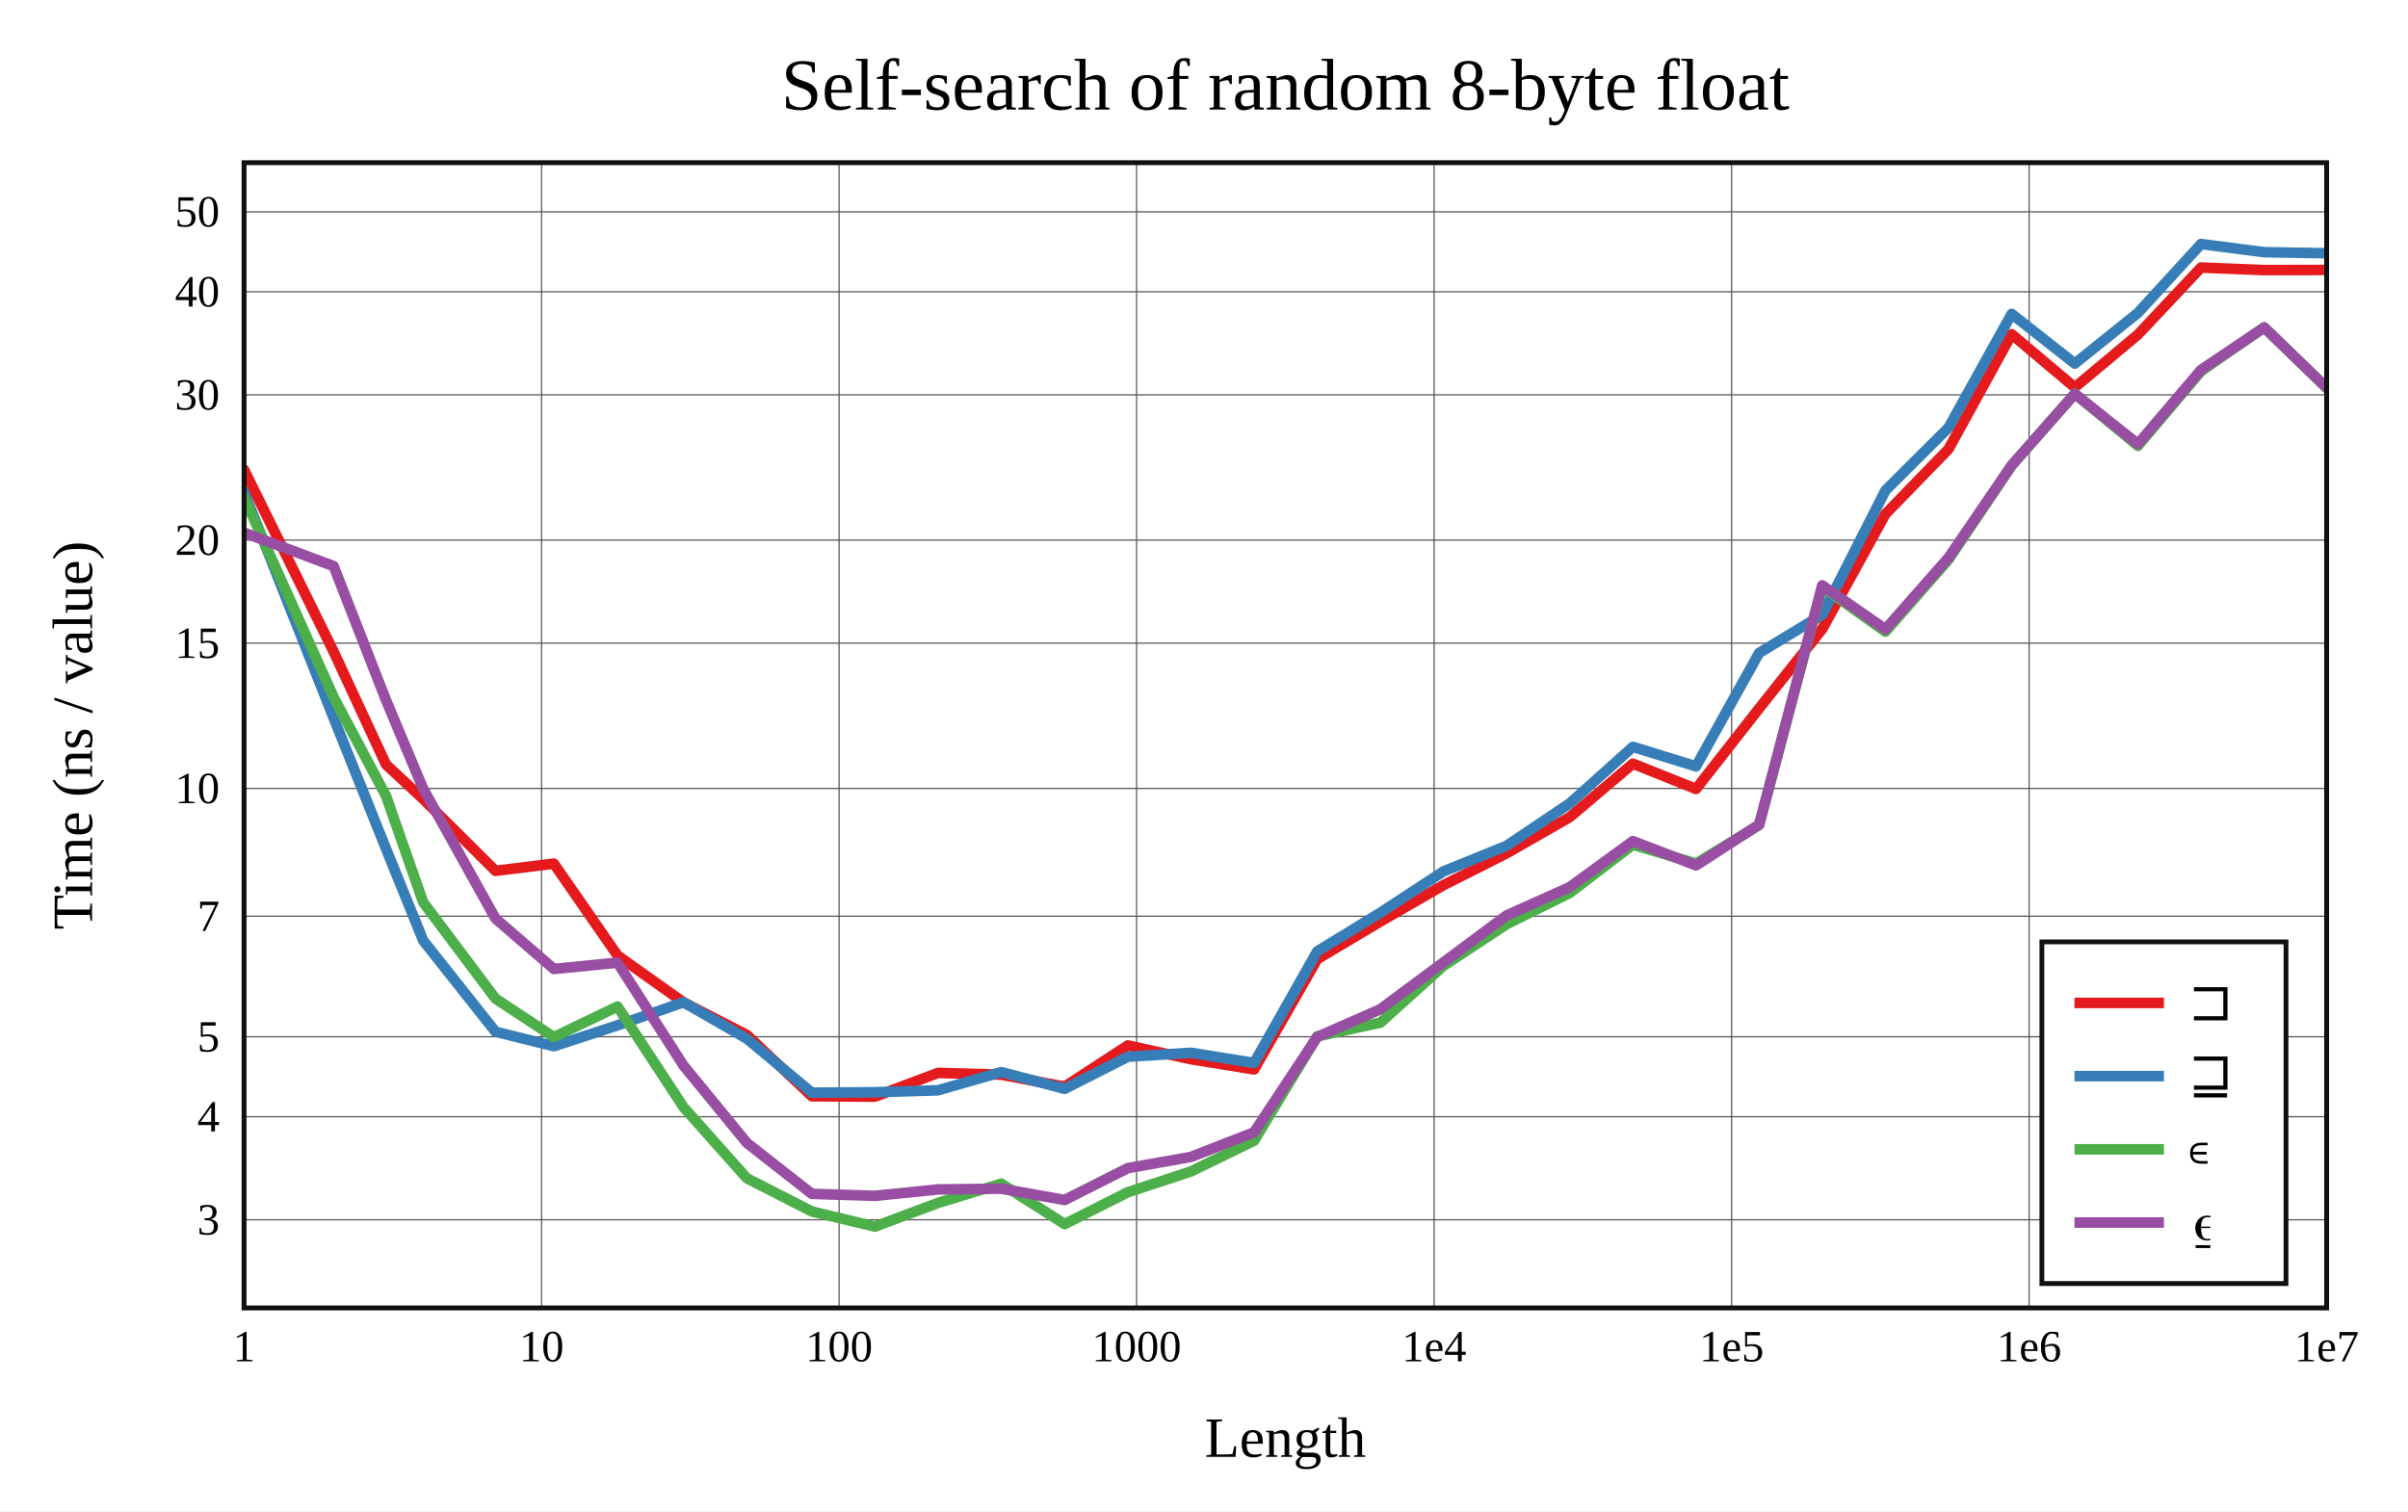
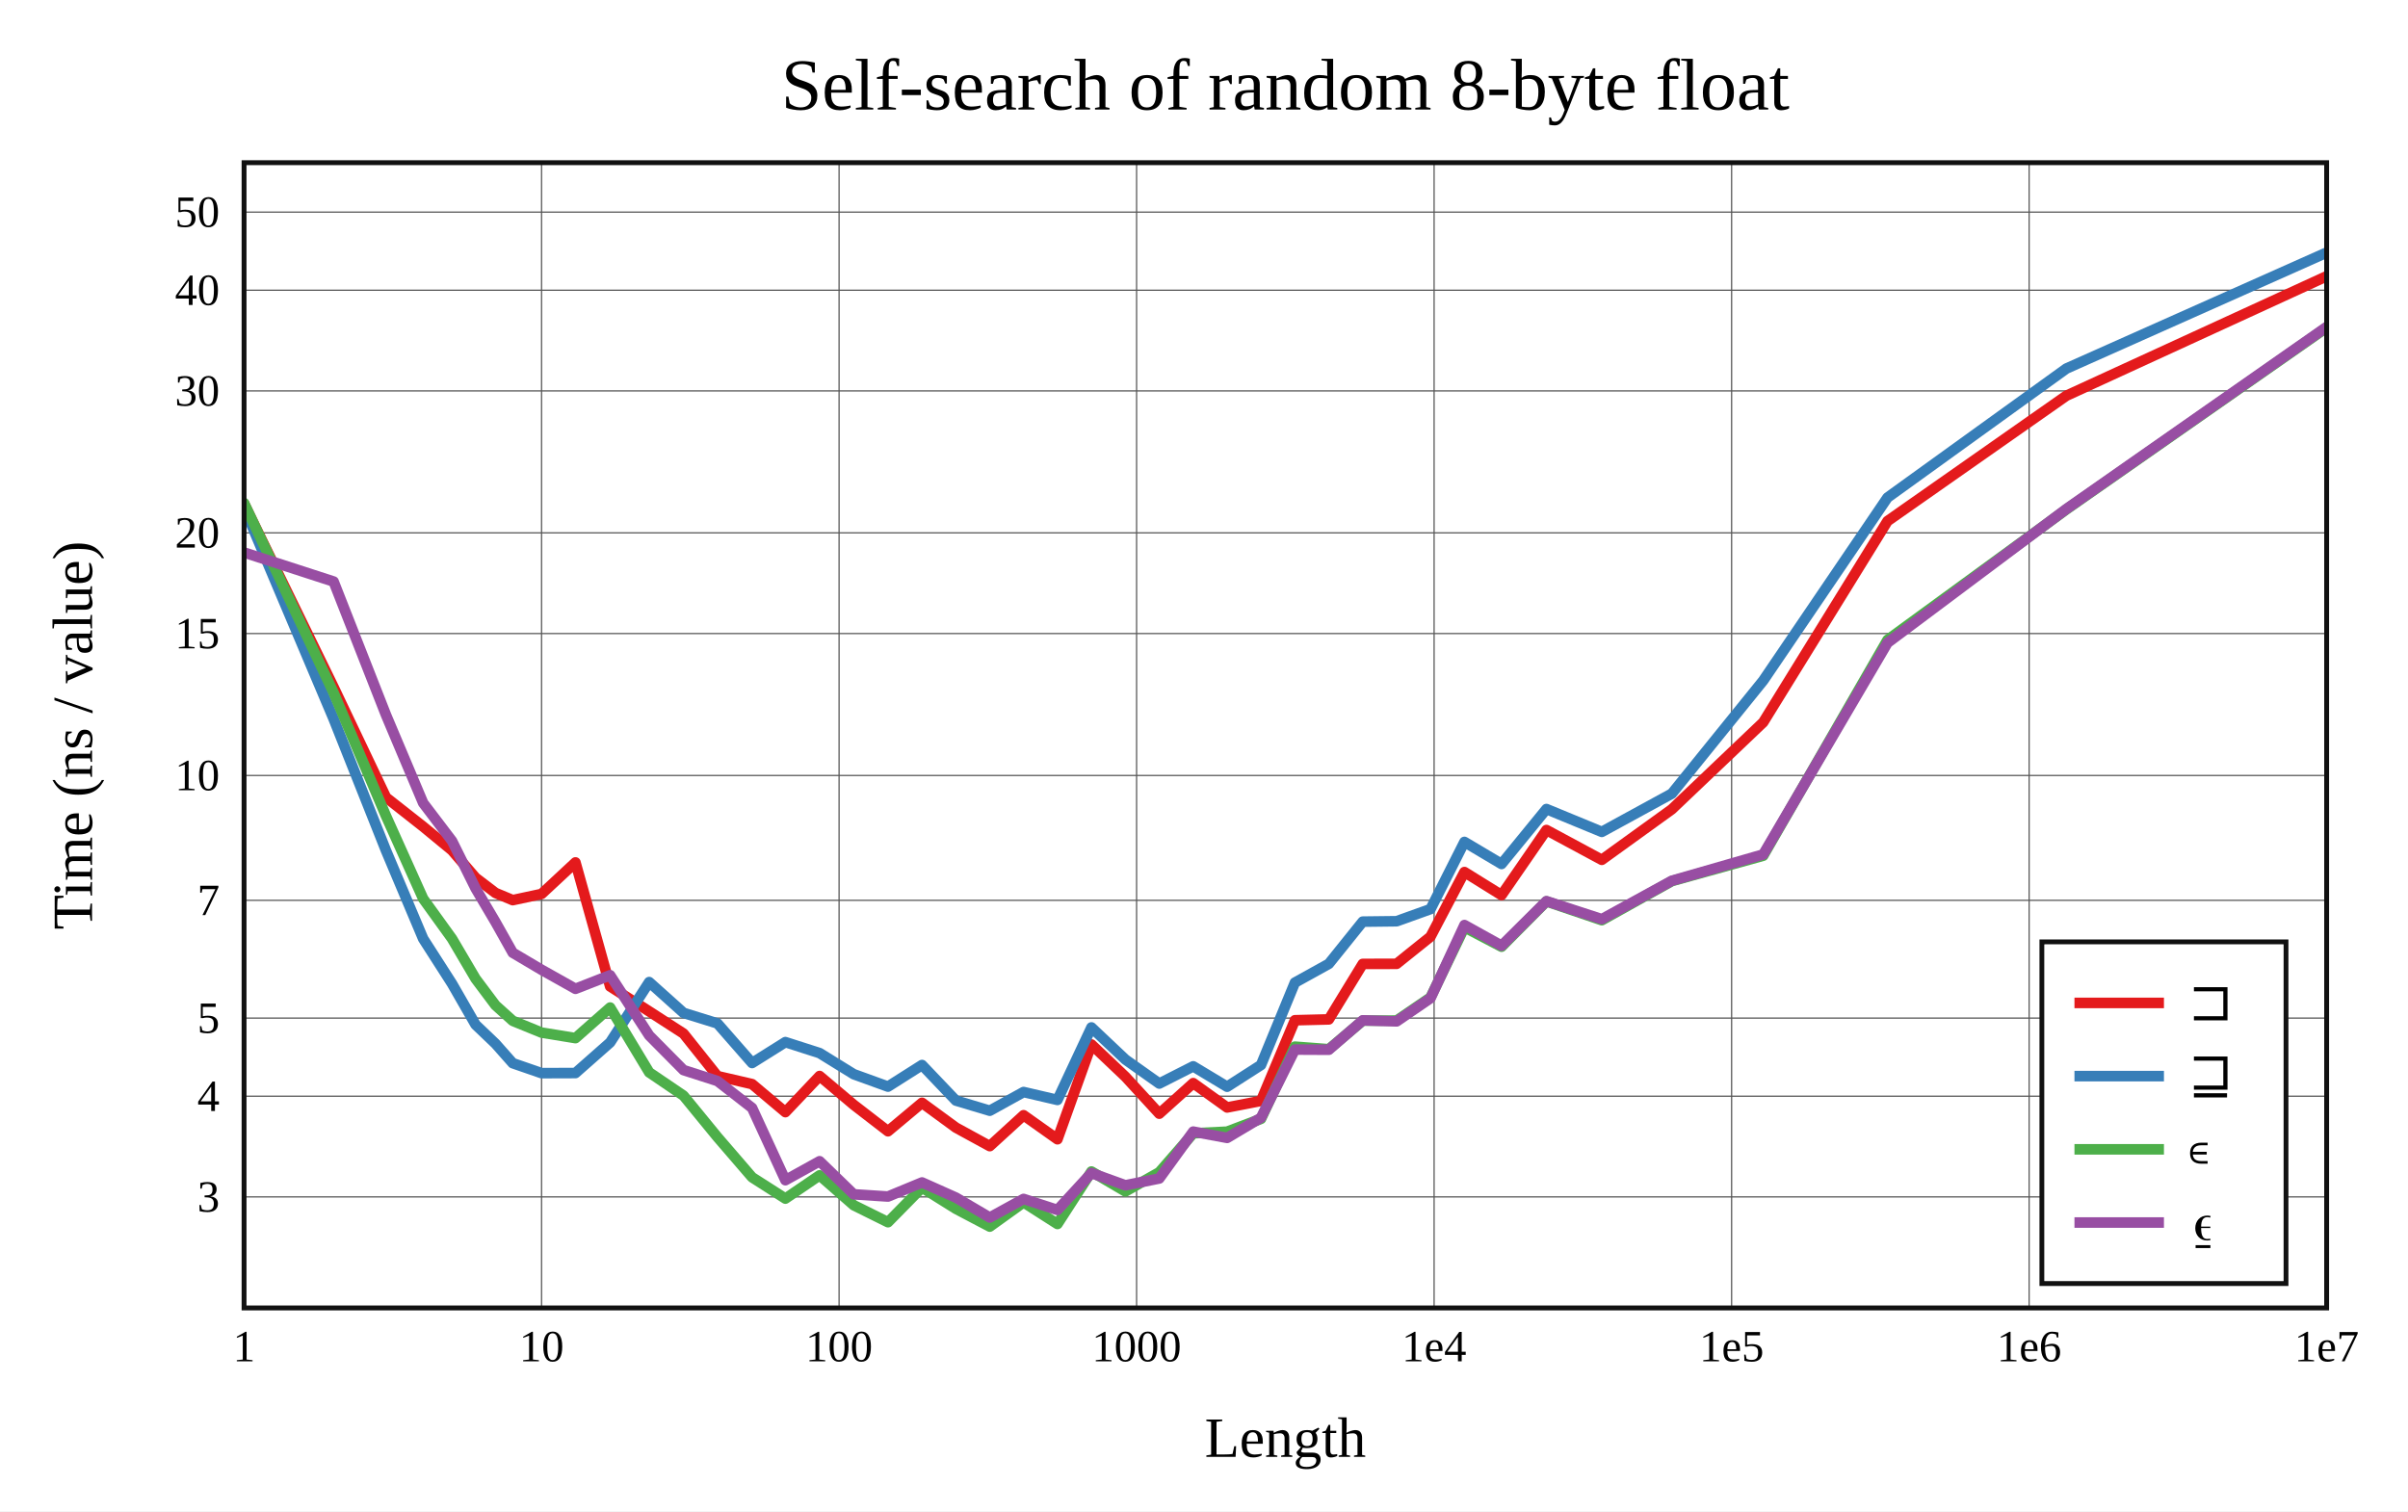
<svg xmlns="http://www.w3.org/2000/svg" viewBox="-60 -40 592 371.6" height="557.4" width="888">
  <g stroke-width="2.6" font-size="14px" text-anchor="middle">
    <defs>
      <clipPath id="clip">
        <rect x="0" y="0" width="512" height="281.6" />
      </clipPath>
    </defs>
    <rect fill="white" x="-60" y="-40" width="592" height="371.6" />
    <text dy="0.33em" font-size="18px" x="256" y="-19">Self-search of random 8-byte float</text>
    <text dy="0.33em" x="256" y="313.6">Length</text>
    <text dy="0.33em" transform="rotate(-90)" x="-140.8" y="-42">Time (ns / value)</text>
    <g stroke-width="0.3" stroke="#555">
      <path d="M73.143 0v281.6" />
      <path d="M146.286 0v281.6" />
      <path d="M219.429 0v281.6" />
      <path d="M292.571 0v281.6" />
      <path d="M365.714 0v281.6" />
      <path d="M438.857 0v281.6" />
-       <path d="M0 259.924h512" />
-       <path d="M0 234.582h512" />
-       <path d="M0 214.924h512" />
-       <path d="M0 185.283h512" />
-       <path d="M0 153.863h512" />
-       <path d="M0 118.144h512" />
-       <path d="M0 92.801h512" />
-       <path d="M0 57.083h512" />
-       <path d="M0 31.74h512" />
-       <path d="M0 12.082h512" />
+       <path d="M0 254.298h512" />
+       <path d="M0 229.538h512" />
+       <path d="M0 210.332h512" />
+       <path d="M0 181.373h512" />
+       <path d="M0 150.675h512" />
+       <path d="M0 115.778h512" />
+       <path d="M0 91.018h512" />
+       <path d="M0 56.12h512" />
+       <path d="M0 31.36h512" />
+       <path d="M0 12.155h512" />
    </g>
    <g font-size="11px">
      <text dy="0.33em" x="0" y="291.1">1</text>
      <text dy="0.33em" x="73.143" y="291.1">10</text>
      <text dy="0.33em" x="146.286" y="291.1">100</text>
      <text dy="0.33em" x="219.429" y="291.1">1000</text>
      <text dy="0.33em" x="292.571" y="291.1">1e4</text>
      <text dy="0.33em" x="365.714" y="291.1">1e5</text>
      <text dy="0.33em" x="438.857" y="291.1">1e6</text>
      <text dy="0.33em" x="512" y="291.1">1e7</text>
      <g text-anchor="end">
-         <text dy="0.33em" x="-6" y="259.924">3</text>
-         <text dy="0.33em" x="-6" y="234.582">4</text>
-         <text dy="0.33em" x="-6" y="214.924">5</text>
-         <text dy="0.33em" x="-6" y="185.283">7</text>
-         <text dy="0.33em" x="-6" y="153.863">10</text>
-         <text dy="0.33em" x="-6" y="118.144">15</text>
-         <text dy="0.33em" x="-6" y="92.801">20</text>
-         <text dy="0.33em" x="-6" y="57.083">30</text>
-         <text dy="0.33em" x="-6" y="31.74">40</text>
-         <text dy="0.33em" x="-6" y="12.082">50</text>
+         <text dy="0.33em" x="-6" y="254.298">3</text>
+         <text dy="0.33em" x="-6" y="229.538">4</text>
+         <text dy="0.33em" x="-6" y="210.332">5</text>
+         <text dy="0.33em" x="-6" y="181.373">7</text>
+         <text dy="0.33em" x="-6" y="150.675">10</text>
+         <text dy="0.33em" x="-6" y="115.778">15</text>
+         <text dy="0.33em" x="-6" y="91.018">20</text>
+         <text dy="0.33em" x="-6" y="56.12">30</text>
+         <text dy="0.33em" x="-6" y="31.36">40</text>
+         <text dy="0.33em" x="-6" y="12.155">50</text>
      </g>
    </g>
    <rect stroke-width="1.2" stroke="#111" fill="white" transform="translate(442,191.6)" x="0" y="0" width="60" height="84" />
    <g clip-path="url(#clip)" fill="none" stroke-linecap="round" stroke-linejoin="round">
-       <path stroke="#e41a1c" d="M0 75.488L22.018 120.227L34.898 147.977L44.036 156.469L61.813 174.125L76.17 172.355L91.814 194.938L108.041 206.469L123.626 214.493L139.592 229.548L155.105 229.644L170.601 223.809L186.171 224.253L201.739 227.195L217.26 217.063L232.792 220.442L248.318 222.946L263.836 195.835L279.358 186.589L294.878 177.64L310.399 169.812L325.919 160.921L341.44 147.774L356.96 153.989L372.48 134.177L388 114.656L403.52 86.41L419.04 70.426L434.56 42.183L450.08 55.253L465.6 42.279L481.12 25.788L496.64 26.406L512.16 26.381" />
-       <path stroke="#377eb8" d="M0 80.973L22.018 136.521L34.898 168.692L44.036 191.257L61.813 213.685L76.17 217.249L91.814 212.113L108.041 206.434L123.626 215.401L139.592 228.671L155.105 228.563L170.601 228.085L186.171 223.607L201.739 227.731L217.26 219.84L232.792 218.862L248.318 221.359L263.836 193.93L279.358 184.425L294.878 174.255L310.399 167.959L325.919 157.533L341.44 143.641L356.96 148.435L372.48 120.544L388 111.162L403.52 80.601L419.04 65.153L434.56 37.187L450.08 49.398L465.6 36.939L481.12 20L496.64 22.009L512.16 22.273" />
-       <path stroke="#4daf4a" d="M0 82.248L22.018 131.424L34.898 155.687L44.036 181.848L61.813 205.547L76.17 215L91.814 207.49L108.041 232.226L123.626 249.727L139.592 257.877L155.105 261.6L170.601 255.779L186.171 251.048L201.739 260.984L217.26 253.152L232.792 248.041L248.318 240.469L263.836 214.829L279.358 211.448L294.878 197.475L310.399 187.236L325.919 179.553L341.44 167.697L356.96 172.327L372.48 162.855L388 104.242L403.52 115.299L419.04 97.576L434.56 74.486L450.08 56.802L465.6 69.622L481.12 51.259L496.64 40.494L512.16 55.553" />
-       <path stroke="#984ea3" d="M0 90.974L22.018 99.193L34.898 132.156L44.036 153.939L61.813 185.854L76.17 198.249L91.814 196.706L108.041 222.01L123.626 241.029L139.592 253.549L155.105 254.036L170.601 252.461L186.171 252.278L201.739 255.056L217.26 247.228L232.792 244.467L248.318 238.407L263.836 214.97L279.358 208.149L294.878 196.625L310.399 185.083L325.919 178.126L341.44 166.815L356.96 172.778L372.48 162.756L388 103.938L403.52 114.725L419.04 97.121L434.56 74.4L450.08 56.837L465.6 69.177L481.12 50.95L496.64 40.525L512.16 55.494" />
+       <path stroke="#e41a1c" d="M0 83.825L22.018 128.983L34.898 156.063L44.036 163.256L51.125 169.095L56.916 175.82L61.813 179.559L66.055 181.329L73.143 179.809L81.477 172.054L89.999 202.546L99.601 208.683L108.041 214.136L116.375 224.59L124.897 226.562L133.087 233.451L141.495 224.573L149.886 231.656L158.307 238.159L166.675 231.163L175.009 237.265L183.333 241.813L191.644 234.219L199.973 240.126L208.325 216.818L216.676 224.747L225.008 233.838L233.35 226.326L241.684 232.306L250.012 230.692L258.349 210.861L266.687 210.652L275.026 197.01L283.357 196.988L291.692 190.301L300.029 174.427L309.151 180.093L320.186 164.091L333.798 171.418L351.014 158.992L373.482 137.605L404.039 88.127L448.011 57.302L516.717 25.755" />
+       <path stroke="#377eb8" d="M0 84.729L22.018 136.761L34.898 169.149L44.036 190.814L51.125 201.865L56.916 211.945L61.813 216.624L66.055 221.418L73.143 223.869L81.477 223.842L89.999 216.325L99.601 201.479L108.041 209.049L116.375 211.641L124.897 221.376L133.087 216.241L141.495 218.938L149.886 224.127L158.307 227.178L166.675 221.871L175.009 230.61L183.333 233.107L191.644 228.514L199.973 230.453L208.325 212.631L216.676 220.518L225.008 226.426L233.35 222.193L241.684 227.207L250.012 221.865L258.349 201.607L266.687 196.986L275.026 186.614L283.357 186.517L291.692 183.525L300.029 167.018L309.151 172.436L320.186 158.931L333.798 164.543L351.014 155.14L373.482 127.345L404.039 82.347L448.011 50.624L516.717 20" />
+       <path stroke="#4daf4a" d="M0 83.696L22.018 130.341L34.898 160.634L44.036 180.974L51.125 190.805L56.916 200.642L61.813 207.177L66.055 211.004L73.143 213.899L81.477 215.256L89.999 207.74L99.601 223.676L108.041 229.405L116.375 239.584L124.897 249.473L133.087 254.714L141.495 248.996L149.886 256.346L158.307 260.518L166.675 252.011L175.009 257.222L183.333 261.6L191.644 255.635L199.973 260.956L208.325 248.056L216.676 252.949L225.008 248.239L233.35 238.661L241.684 238.258L250.012 235.1L258.349 217.355L266.687 217.986L275.026 210.959L283.357 210.94L291.692 205.251L300.029 187.996L309.151 192.777L320.186 181.637L333.798 186.259L351.014 176.645L373.482 170.404L404.039 117.346L448.011 85.252L516.717 37.235" />
+       <path stroke="#984ea3" d="M0 95.849L22.018 102.993L34.898 135.799L44.036 157.447L51.125 166.771L56.916 178.428L61.813 186.712L66.055 194.261L73.143 198.454L81.477 203.132L89.999 199.798L99.601 214.598L108.041 223.115L116.375 225.796L124.897 232.423L133.087 250.189L141.495 245.528L149.886 253.661L158.307 254.208L166.675 250.75L175.009 254.471L183.333 259.367L191.644 254.798L199.973 257.51L208.325 248.434L216.676 251.445L225.008 249.769L233.35 238.246L241.684 239.787L250.012 234.826L258.349 218.073L266.687 218.113L275.026 210.882L283.357 211.136L291.692 205.427L300.029 187.457L309.151 192.53L320.186 181.58L333.798 186.009L351.014 176.566L373.482 170.096L404.039 118.064L448.011 85.151L516.717 37.087" />
    </g>
    <rect stroke-width="1.2" stroke="#111" fill="none" x="0" y="0" width="512" height="281.6" />
    <g transform="translate(442,191.6)" text-anchor="start" font-size="13px">
      <rect fill="white" opacity="0.6" x="0.65" y="0.65" width="58.7" height="82.7" />
      <path stroke="#e41a1c" d="M8 15h22" />
      <path stroke="#377eb8" d="M8 33h22" />
      <path stroke="#4daf4a" d="M8 51h22" />
      <path stroke="#984ea3" d="M8 69h22" />
      <text dy="0.33em" x="36" y="15">⊐</text>
      <text dy="0.33em" x="36" y="33">⊒</text>
      <text dy="0.33em" x="36" y="51">∊</text>
      <text dy="0.33em" x="36" y="69">⍷</text>
    </g>
  </g>
</svg>
